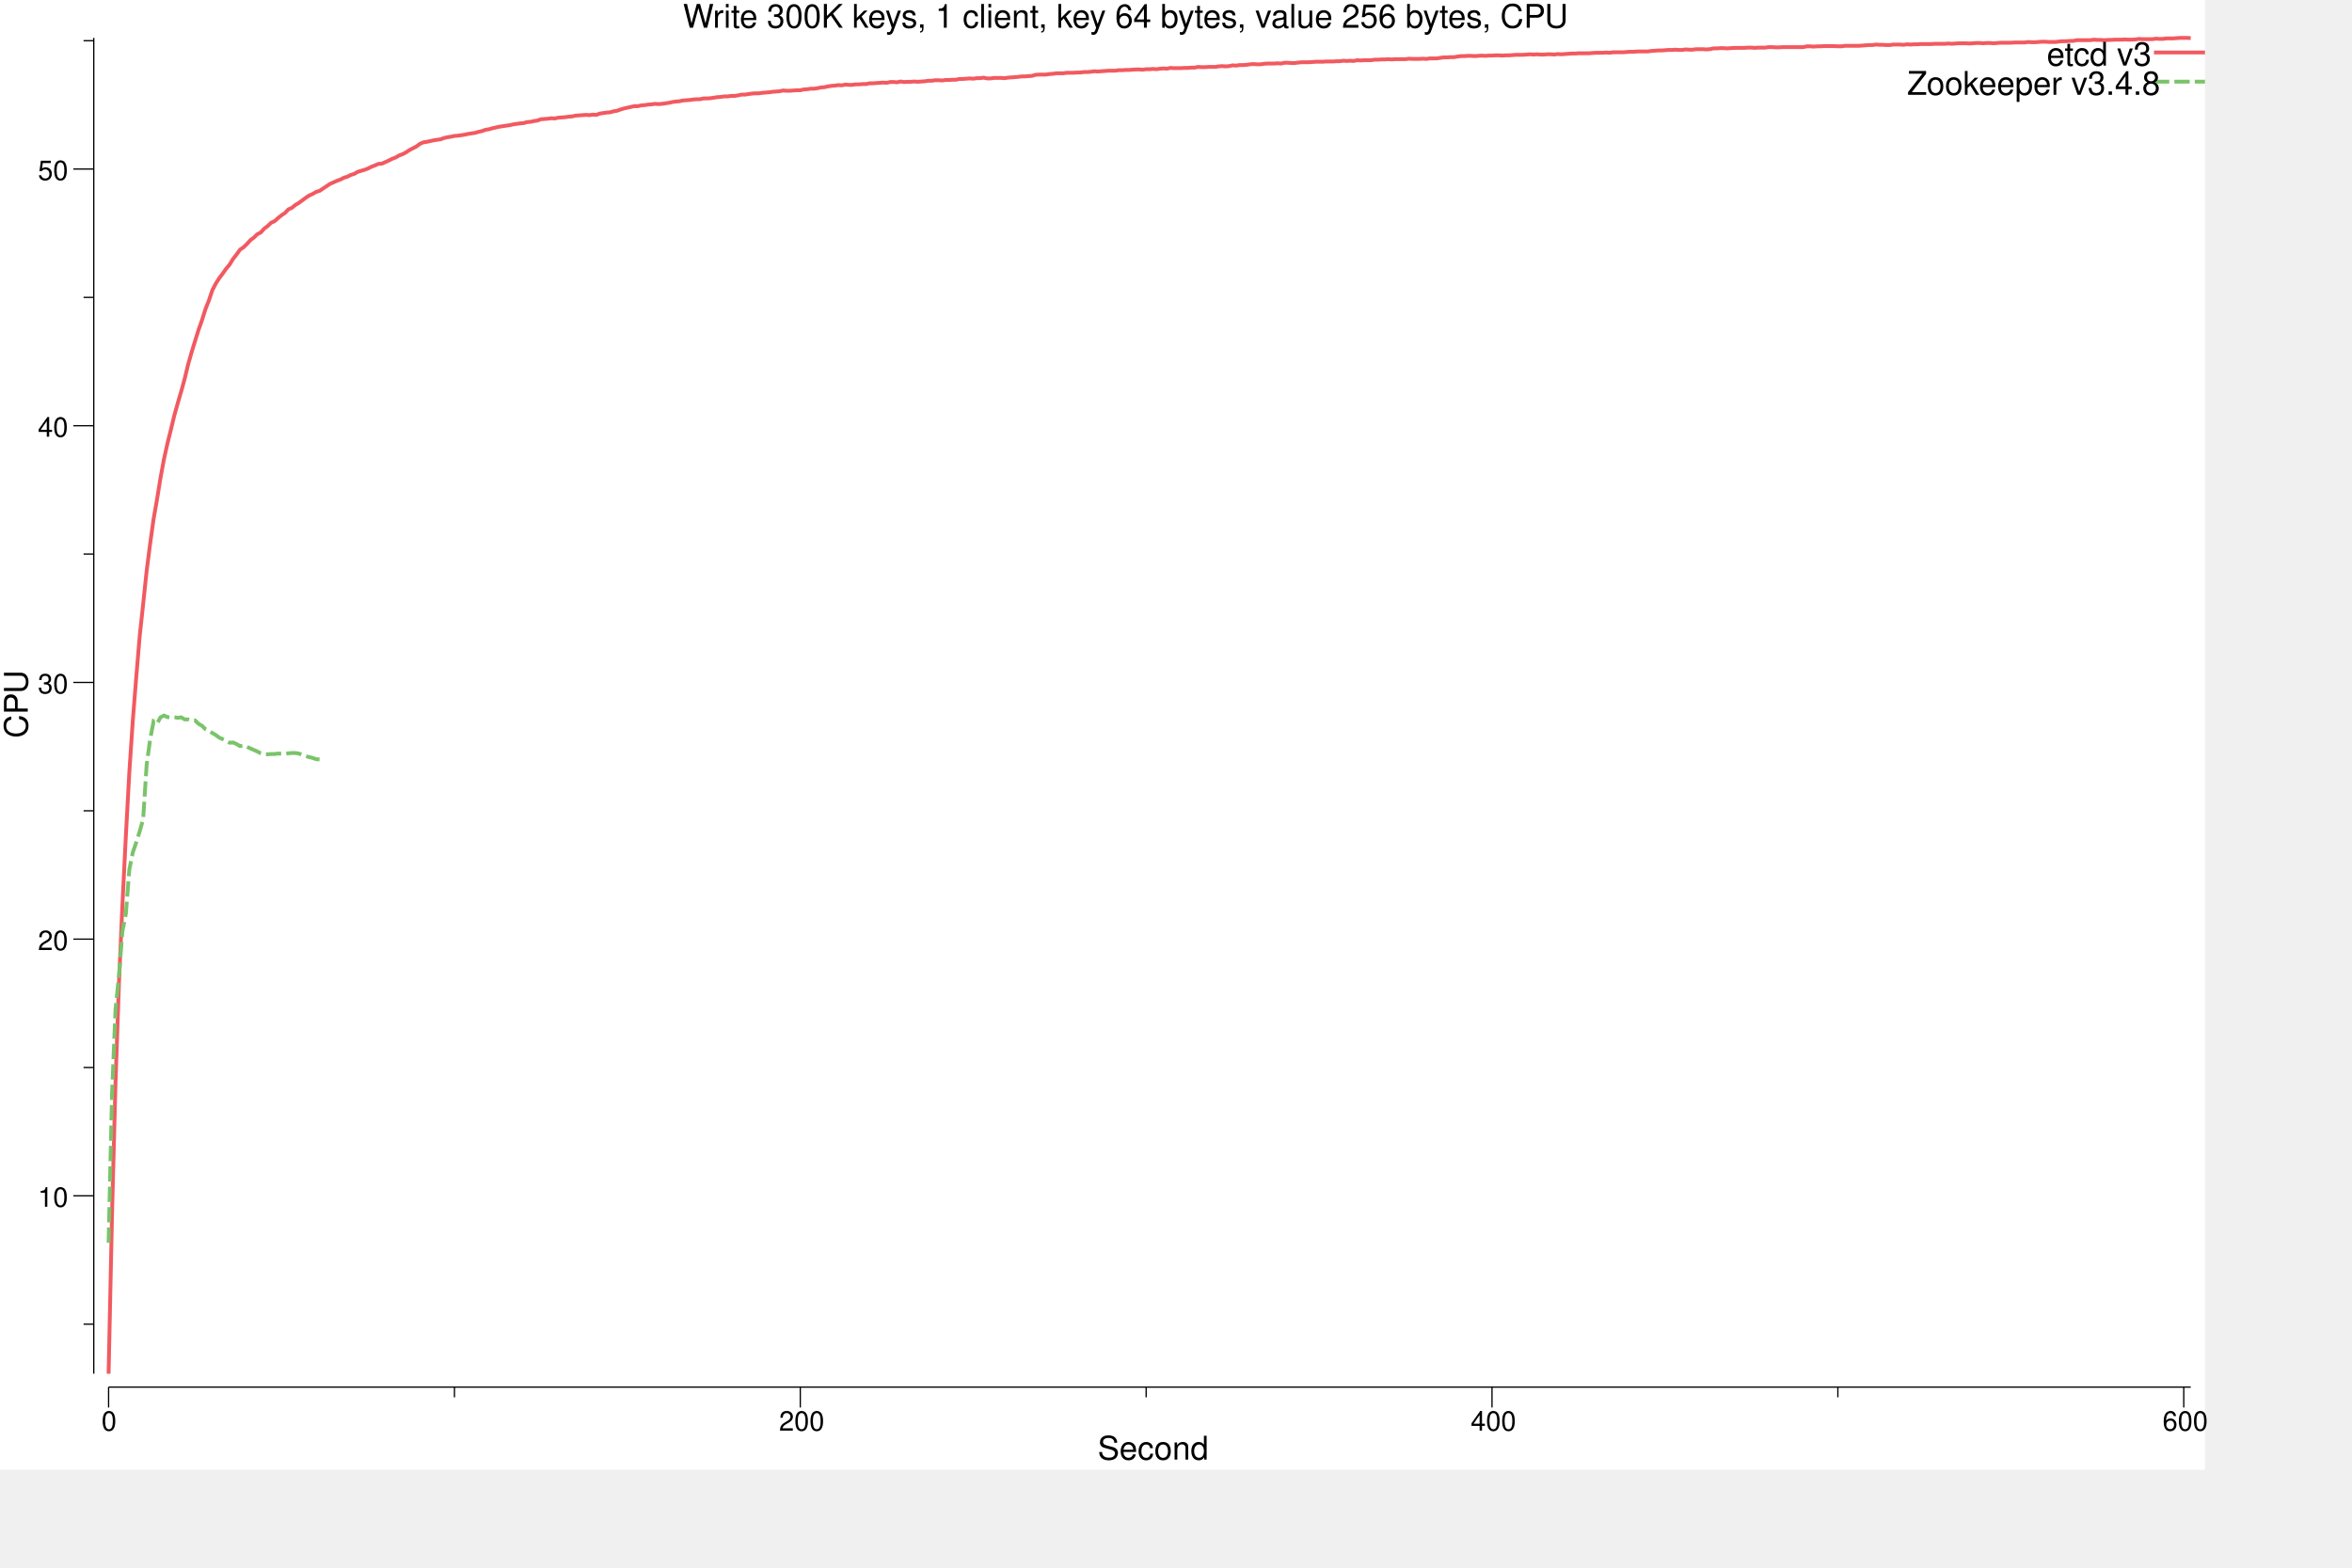
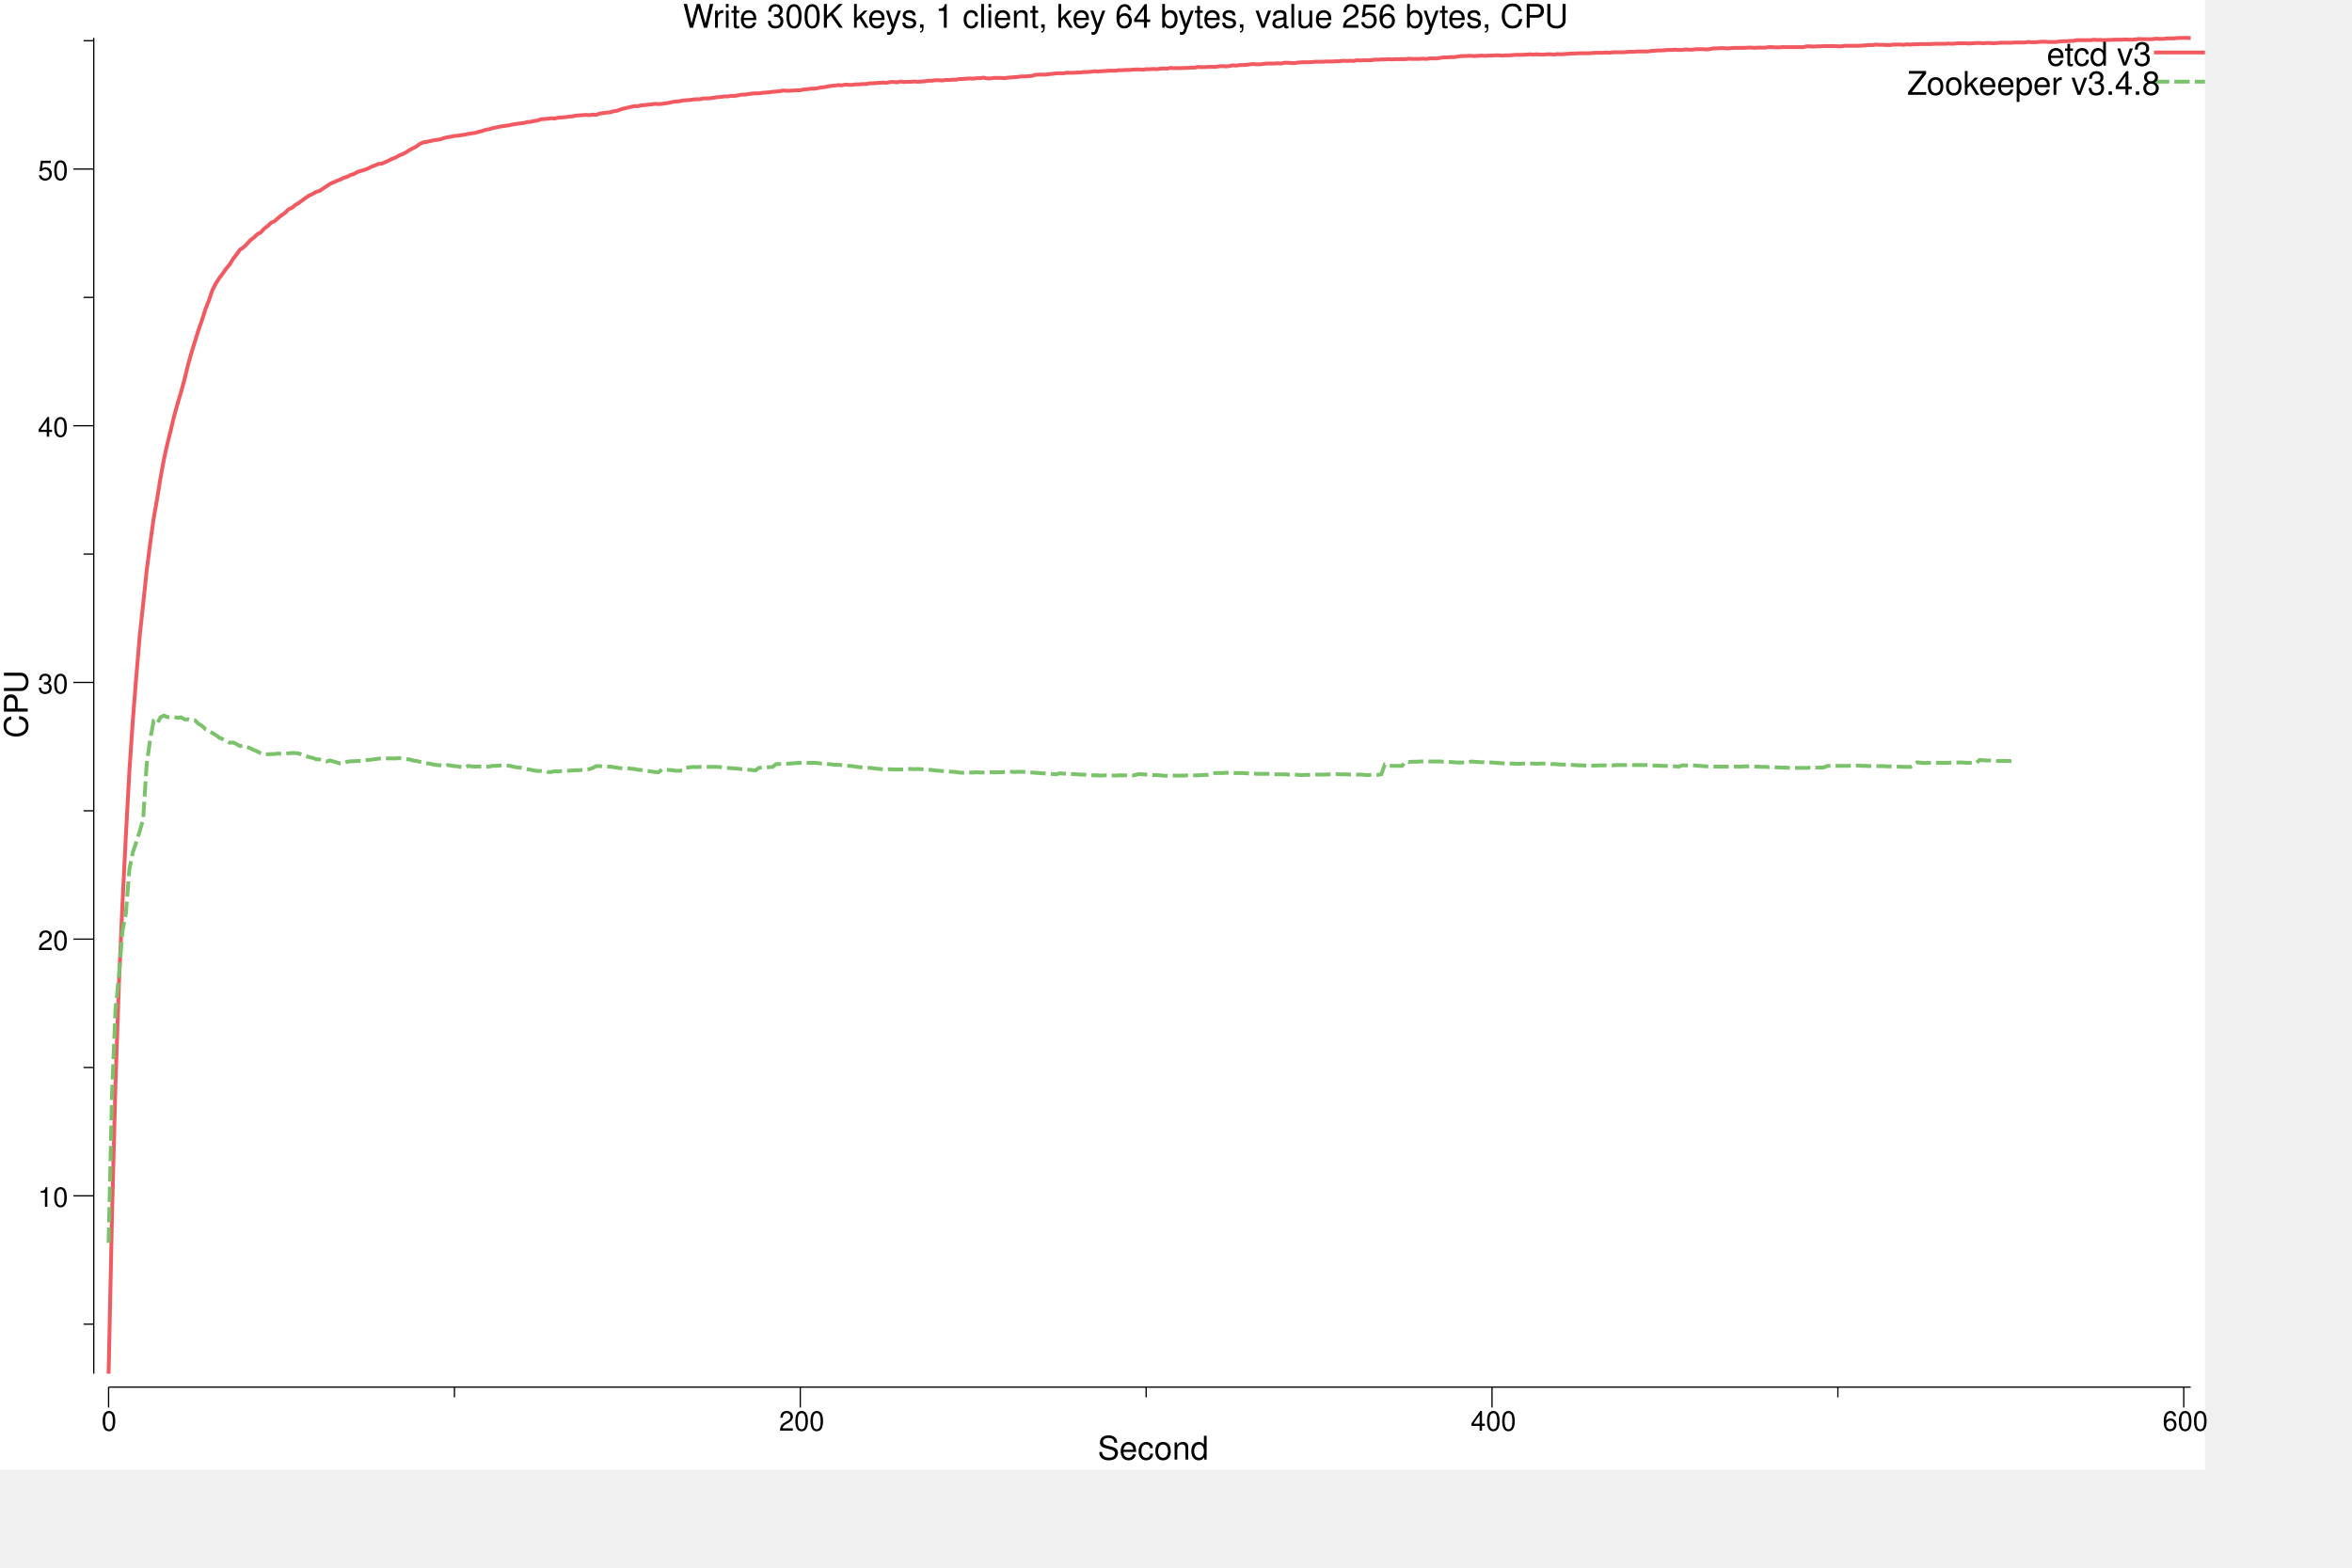
<svg xmlns="http://www.w3.org/2000/svg" width="12in" height="8in">
  <g transform="scale(1, -1) translate(0, -720)">
    <path d="M0,0L1080,0L1080,720L0,720Z" style="fill:#FFFFFF" />
    <text x="334.49" y="-706.41" transform="scale(1, -1)" style="font-family:Helvetica;font-weight:normal;font-style:normal;font-size:12pt">Write 300K keys, 1 client, key 64 bytes, value 256 bytes, CPU</text>
    <text x="537.64" y="-4.965" transform="scale(1, -1)" style="font-family:Helvetica;font-weight:normal;font-style:normal;font-size:12pt">Second</text>
    <text x="49.712" y="-19.142" transform="scale(1, -1)" style="font-family:Helvetica;font-weight:normal;font-style:normal;font-size:10pt">0</text>
    <text x="381.56" y="-19.142" transform="scale(1, -1)" style="font-family:Helvetica;font-weight:normal;font-style:normal;font-size:10pt">200</text>
    <text x="720.35" y="-19.142" transform="scale(1, -1)" style="font-family:Helvetica;font-weight:normal;font-style:normal;font-size:10pt">400</text>
    <text x="1059.2" y="-19.142" transform="scale(1, -1)" style="font-family:Helvetica;font-weight:normal;font-style:normal;font-size:10pt">600</text>
    <path d="M53.188,30.467L53.188,40.467" style="fill:none;stroke:#000000;stroke-width:0.625" />
    <path d="M391.98,30.467L391.98,40.467" style="fill:none;stroke:#000000;stroke-width:0.625" />
    <path d="M730.78,30.467L730.78,40.467" style="fill:none;stroke:#000000;stroke-width:0.625" />
    <path d="M1069.6,30.467L1069.6,40.467" style="fill:none;stroke:#000000;stroke-width:0.625" />
    <path d="M222.59,35.468L222.59,40.467" style="fill:none;stroke:#000000;stroke-width:0.625" />
    <path d="M561.38,35.468L561.38,40.467" style="fill:none;stroke:#000000;stroke-width:0.625" />
    <path d="M900.18,35.468L900.18,40.467" style="fill:none;stroke:#000000;stroke-width:0.625" />
    <path d="M53.188,40.467L1073,40.467" style="fill:none;stroke:#000000;stroke-width:0.625" />
    <g transform="rotate(90)">
      <text x="358.4" y="13.59" transform="scale(1, -1)" style="font-family:Helvetica;font-weight:normal;font-style:normal;font-size:12pt">CPU</text>
    </g>
    <text x="18.555" y="-128.81" transform="scale(1, -1)" style="font-family:Helvetica;font-weight:normal;font-style:normal;font-size:10pt">10</text>
    <text x="18.555" y="-254.56" transform="scale(1, -1)" style="font-family:Helvetica;font-weight:normal;font-style:normal;font-size:10pt">20</text>
    <text x="18.555" y="-380.31" transform="scale(1, -1)" style="font-family:Helvetica;font-weight:normal;font-style:normal;font-size:10pt">30</text>
    <text x="18.555" y="-506.06" transform="scale(1, -1)" style="font-family:Helvetica;font-weight:normal;font-style:normal;font-size:10pt">40</text>
    <text x="18.555" y="-631.82" transform="scale(1, -1)" style="font-family:Helvetica;font-weight:normal;font-style:normal;font-size:10pt">50</text>
    <path d="M35.93,134.18L45.93,134.18" style="fill:none;stroke:#000000;stroke-width:0.625" />
    <path d="M35.93,259.93L45.93,259.93" style="fill:none;stroke:#000000;stroke-width:0.625" />
    <path d="M35.93,385.68L45.93,385.68" style="fill:none;stroke:#000000;stroke-width:0.625" />
    <path d="M35.93,511.43L45.93,511.43" style="fill:none;stroke:#000000;stroke-width:0.625" />
    <path d="M35.93,637.19L45.93,637.19" style="fill:none;stroke:#000000;stroke-width:0.625" />
    <path d="M40.93,71.3L45.93,71.3" style="fill:none;stroke:#000000;stroke-width:0.625" />
    <path d="M40.93,197.05L45.93,197.05" style="fill:none;stroke:#000000;stroke-width:0.625" />
    <path d="M40.93,322.8L45.93,322.8" style="fill:none;stroke:#000000;stroke-width:0.625" />
    <path d="M40.93,448.56L45.93,448.56" style="fill:none;stroke:#000000;stroke-width:0.625" />
    <path d="M40.93,574.31L45.93,574.31" style="fill:none;stroke:#000000;stroke-width:0.625" />
    <path d="M40.93,700.06L45.93,700.06" style="fill:none;stroke:#000000;stroke-width:0.625" />
    <path d="M45.93,47.03L45.93,701.44" style="fill:none;stroke:#000000;stroke-width:0.625" />
    <path d="M53.188,47.03L54.881,125.75L56.575,189.51L58.269,238.3L59.963,276.91L61.657,310.73L63.351,341.79L65.045,366.94L66.739,388.32L68.433,408.44L70.127,424.16L71.821,440.26L73.515,453.46L75.209,465.66L76.903,475.34L78.597,485.78L80.291,494.96L81.985,502.63L83.679,509.42L85.373,516.46L87.067,522.5L88.761,528.28L90.455,534.45L92.149,541.49L93.843,547.4L95.537,552.93L97.231,558.34L98.925,563.12L100.62,568.52L102.31,572.8L104.01,577.83L105.7,581.1L107.39,583.74L109.09,586L110.78,588.39L112.48,590.41L114.17,593.17L115.86,595.31L117.56,597.7L119.25,598.83L120.95,600.47L122.64,602.35L124.33,603.61L126.03,605.24L127.72,606.12L129.42,608.01L131.11,609.27L132.8,610.9L134.5,611.66L136.19,613.17L137.89,614.55L139.58,615.68L141.27,617.44L142.97,618.2L144.66,619.58L146.36,620.59L148.05,621.84L149.74,623.1L151.44,624.23L153.13,624.99L154.83,625.99L156.52,626.5L158.21,627.63L159.91,628.76L161.6,629.89L163.3,630.65L164.99,631.4L166.68,632.03L168.38,632.91L170.07,633.41L171.77,634.29L173.46,634.8L175.15,635.8L176.85,636.31L178.54,636.81L180.24,637.44L181.93,638.32L183.62,638.95L185.32,639.7L187.01,639.83L188.71,640.58L190.4,641.34L192.09,642.22L193.79,642.84L195.48,643.85L197.18,644.48L198.87,645.36L200.56,646.49L202.26,647.37L203.95,648.25L205.65,649.51L207.34,650.26L209.03,650.52L210.73,650.89L212.42,651.27L214.12,651.52L215.81,651.77L217.5,652.4L219.2,652.78L220.89,653.03L222.59,653.41L224.28,653.53L225.97,653.78L227.67,654.04L229.36,654.41L231.06,654.67L232.75,654.92L234.44,655.42L236.14,655.8L237.83,656.43L239.53,656.68L241.22,657.18L242.91,657.56L244.61,657.93L246.3,658.19L248,658.44L249.69,658.69L251.38,659.07L253.08,659.32L254.77,659.57L256.47,659.7L258.16,660.2L259.85,660.32L261.55,660.7L263.24,660.95L264.93,661.58L266.63,661.71L268.32,661.83L270.02,662.08L271.71,661.96L273.4,662.34L275.1,662.46L276.79,662.59L278.49,662.84L280.18,662.96L281.87,663.34L283.57,663.47L285.26,663.59L286.96,663.72L288.65,663.59L290.34,663.85L292.04,663.72L293.73,664.35L295.43,664.6L297.12,664.85L298.81,664.98L300.51,665.48L302.2,665.73L303.9,666.36L305.59,666.86L307.28,667.24L308.98,667.62L310.67,667.99L312.37,667.99L314.06,668.37L315.75,668.5L317.45,668.75L319.14,668.88L320.84,669.13L322.53,669L324.22,669.13L325.92,669.38L327.61,669.63L329.31,670.01L331,670.26L332.69,670.38L334.39,670.76L336.08,670.89L337.78,671.01L339.47,671.26L341.16,671.39L342.86,671.39L344.55,671.77L346.25,671.77L347.94,671.89L349.63,672.14L351.33,672.4L353.02,672.52L354.72,672.77L356.41,672.77L358.1,673.02L359.8,673.02L361.49,673.28L363.19,673.65L364.88,673.65L366.57,673.91L368.27,674.16L369.96,674.28L371.66,674.28L373.35,674.53L375.04,674.66L376.74,674.79L378.43,675.04L380.13,675.16L381.82,675.29L383.51,675.67L385.21,675.54L386.9,675.54L388.6,675.67L390.29,675.79L391.98,675.79L393.68,676.17L395.37,676.29L397.07,676.55L398.76,676.55L400.45,676.8L402.15,677.17L403.84,677.3L405.54,677.68L407.23,677.93L408.92,678.06L410.62,678.31L412.31,678.18L414.01,678.56L415.7,678.43L417.39,678.43L419.09,678.68L420.78,678.68L422.47,678.81L424.17,678.81L425.86,679.19L427.56,679.19L429.25,679.31L430.94,679.44L432.64,679.56L434.33,679.44L436.03,679.82L437.72,679.82L439.41,679.69L441.11,680.07L442.8,679.82L444.5,679.94L446.19,679.94L447.88,680.07L449.58,679.94L451.27,680.07L452.97,680.19L454.66,680.44L456.35,680.44L458.05,680.7L459.74,680.7L461.44,680.57L463.13,680.82L464.82,680.82L466.52,680.95L468.21,680.95L469.91,681.32L471.6,681.32L473.29,681.45L474.99,681.58L476.68,681.45L478.38,681.7L480.07,681.7L481.76,681.95L483.46,681.58L485.15,681.58L486.85,681.83L488.54,681.83L490.23,681.83L491.93,681.7L493.62,681.95L495.32,682.08L497.01,682.2L498.7,682.33L500.4,682.58L502.09,682.58L503.79,682.71L505.48,682.83L507.17,683.34L508.87,683.46L510.56,683.46L512.26,683.46L513.95,683.71L515.64,683.84L517.34,684.09L519.03,684.09L520.73,684.09L522.42,684.34L524.11,684.34L525.81,684.34L527.5,684.47L529.2,684.47L530.89,684.72L532.58,684.72L534.28,684.85L535.97,685.1L537.67,684.97L539.36,685.1L541.05,685.22L542.75,685.35L544.44,685.35L546.14,685.35L547.83,685.6L549.52,685.6L551.22,685.73L552.91,685.73L554.61,685.85L556.3,685.98L557.99,685.98L559.69,685.85L561.38,686.1L563.08,686.1L564.77,686.23L566.46,686.1L568.16,686.35L569.85,686.48L571.55,686.35L573.24,686.73L574.93,686.61L576.63,686.61L578.32,686.61L580.02,686.73L581.71,686.73L583.4,686.86L585.1,686.86L586.79,687.23L588.48,687.11L590.18,687.11L591.87,687.23L593.57,687.23L595.26,687.23L596.95,687.49L598.65,687.61L600.34,687.49L602.04,687.61L603.73,687.99L605.42,687.86L607.12,688.12L608.81,688.12L610.51,688.24L612.2,688.49L613.89,688.62L615.59,688.49L617.28,688.49L618.98,688.74L620.67,688.87L622.36,688.87L624.06,688.87L625.75,689L627.45,688.87L629.14,689.25L630.83,689.25L632.53,689.12L634.22,689.12L635.92,689.37L637.61,689.5L639.3,689.5L641,689.5L642.69,689.62L644.39,689.75L646.08,689.75L647.77,689.75L649.47,689.88L651.16,689.88L652.86,689.88L654.55,690L656.24,690L657.94,690.25L659.63,690.13L661.33,690.25L663.02,690.13L664.71,690.5L666.41,690.38L668.1,690.5L669.8,690.5L671.49,690.5L673.18,690.76L674.88,690.76L676.57,690.88L678.27,690.88L679.96,691.01L681.65,690.88L683.35,691.01L685.04,691.01L686.74,691.01L688.43,691.01L690.12,691.26L691.82,691.13L693.51,691.13L695.21,691.13L696.9,691.26L698.59,691.13L700.29,691.38L701.98,691.38L703.68,691.38L705.37,691.64L707.06,691.89L708.76,691.89L710.45,692.01L712.15,692.01L713.84,692.27L715.53,692.52L717.23,692.52L718.92,692.64L720.62,692.64L722.31,692.52L724,692.64L725.7,692.77L727.39,692.64L729.09,692.77L730.78,692.77L732.47,692.89L734.17,692.89L735.86,692.77L737.56,692.89L739.25,692.89L740.94,693.02L742.64,693.15L744.33,693.15L746.02,693.15L747.72,693.27L749.41,693.4L751.11,693.27L752.8,693.4L754.49,693.27L756.19,693.27L757.88,693.4L759.58,693.4L761.27,693.27L762.96,693.52L764.66,693.4L766.35,693.52L768.05,693.65L769.74,693.77L771.43,693.77L773.13,693.9L774.82,693.9L776.52,693.9L778.21,693.9L779.9,694.03L781.6,694.15L783.29,694.15L784.99,694.15L786.68,694.28L788.37,694.15L790.07,694.4L791.76,694.4L793.46,694.4L795.15,694.4L796.84,694.53L798.54,694.65L800.23,694.65L801.93,694.78L803.62,694.78L805.31,694.78L807.01,694.78L808.7,695.03L810.4,695.16L812.09,695.28L813.78,695.28L815.48,695.41L817.17,695.53L818.87,695.53L820.56,695.66L822.25,695.53L823.95,695.53L825.64,695.79L827.34,695.66L829.03,695.66L830.72,695.91L832.42,695.91L834.11,695.91L835.81,695.79L837.5,695.91L839.19,696.29L840.89,696.29L842.58,696.41L844.28,696.41L845.97,696.29L847.66,696.41L849.36,696.54L851.05,696.54L852.75,696.54L854.44,696.54L856.13,696.67L857.83,696.67L859.52,696.54L861.22,696.67L862.91,696.67L864.6,696.67L866.3,696.92L867.99,696.92L869.69,696.79L871.38,696.79L873.07,696.92L874.77,696.92L876.46,696.92L878.16,696.92L879.85,696.92L881.54,696.92L883.24,696.92L884.93,697.3L886.63,697.3L888.32,697.17L890.01,697.3L891.71,697.3L893.4,697.42L895.1,697.42L896.79,697.42L898.48,697.42L900.18,697.3L901.87,697.3L903.57,697.55L905.26,697.55L906.95,697.55L908.65,697.55L910.34,697.55L912.03,697.67L913.73,697.8L915.42,697.92L917.12,697.92L918.81,698.18L920.5,698.05L922.2,698.05L923.89,697.92L925.59,697.92L927.28,698.18L928.97,698.18L930.67,698.18L932.36,698.05L934.06,698.3L935.75,698.18L937.44,698.3L939.14,698.3L940.83,698.43L942.53,698.43L944.22,698.43L945.91,698.43L947.61,698.55L949.3,698.55L951,698.55L952.69,698.55L954.38,698.68L956.08,698.55L957.77,698.68L959.47,698.8L961.16,698.8L962.85,698.8L964.55,698.68L966.24,698.8L967.94,698.93L969.63,698.93L971.32,698.8L973.02,698.93L974.71,698.93L976.41,698.8L978.1,698.93L979.79,699.06L981.49,699.06L983.18,699.06L984.88,699.06L986.57,699.18L988.26,699.18L989.96,699.18L991.65,699.18L993.35,699.43L995.04,699.31L996.73,699.31L998.43,699.43L1000.1,699.56L1001.8,699.56L1003.5,699.43L1005.2,699.43L1006.9,699.43L1008.6,699.68L1010.3,699.81L1012,699.81L1013.7,699.94L1015.4,699.94L1017.1,700.31L1018.8,700.31L1020.4,700.31L1022.1,700.31L1023.8,700.31L1025.5,700.56L1027.2,700.44L1028.9,700.44L1030.6,700.31L1032.3,700.44L1034,700.44L1035.7,700.56L1037.4,700.56L1039.1,700.56L1040.8,700.69L1042.5,700.56L1044.2,700.56L1045.9,700.69L1047.6,700.94L1049.2,700.82L1050.9,700.82L1052.6,700.82L1054.3,700.82L1056,701.07L1057.7,700.94L1059.4,700.94L1061.1,701.19L1062.8,701.19L1064.5,701.19L1066.2,701.32L1067.9,701.44L1069.6,701.44L1071.3,701.44L1073,701.32" style="fill:none;stroke:#F15A60;stroke-width:1.875" />
-     <path d="M53.188,111.16L54.881,184.48L56.575,225.47L58.269,242.07L59.963,263.83L61.657,272.38L63.351,294.01L65.045,302.43L66.739,307.34L68.433,312.74L70.127,318.78L71.821,345.31L73.515,357.64L75.209,366.57L76.903,365.43L78.597,368.58L80.291,369.46L81.985,368.7L83.679,368.58L85.373,368.7L87.067,368.33L88.761,368.58L90.455,367.57L92.149,367.57L93.843,367.07L95.537,367.07L97.231,365.43L98.925,364.43L100.62,362.79L102.31,362.04L104.01,360.91L105.7,359.9L107.39,358.64L109.09,357.89L110.78,357.14L112.48,356.13L114.17,356.25L115.86,355.5L117.56,354.49L119.25,354.87L120.95,354.12L122.64,353.36L124.33,352.61L126.03,351.85L127.72,350.97L129.42,350.47L131.11,350.47L132.8,350.6L134.5,350.6L136.19,350.85L137.89,350.72L139.58,350.72L141.27,350.97L142.97,351.1L144.66,351.1L146.36,350.85L148.05,350.22L149.74,349.59L151.44,349.09L153.13,348.71L154.83,348.08L156.52,347.96" style="fill:none;stroke:#7AC36A;stroke-width:1.875;stroke-dasharray:7.5,2.5" />
+     <path d="M53.188,111.16L54.881,184.48L56.575,225.47L58.269,242.07L59.963,263.83L61.657,272.38L63.351,294.01L65.045,302.43L66.739,307.34L68.433,312.74L70.127,318.78L71.821,345.31L73.515,357.64L75.209,366.57L76.903,365.43L78.597,368.58L80.291,369.46L81.985,368.7L83.679,368.58L85.373,368.7L87.067,368.33L88.761,368.58L90.455,367.57L92.149,367.57L93.843,367.07L95.537,367.07L97.231,365.43L98.925,364.43L100.62,362.79L102.31,362.04L104.01,360.91L105.7,359.9L107.39,358.64L109.09,357.89L110.78,357.14L112.48,356.13L114.17,356.25L115.86,355.5L117.56,354.49L119.25,354.87L120.95,354.12L122.64,353.36L124.33,352.61L126.03,351.85L127.72,350.97L129.42,350.47L131.11,350.47L132.8,350.6L134.5,350.6L136.19,350.85L137.89,350.72L139.58,350.72L141.27,350.97L142.97,351.1L144.66,351.1L146.36,350.85L148.05,350.22L149.74,349.59L151.44,349.09L153.13,348.71L154.83,348.08L156.52,347.96L158.21,347.33L159.91,346.95L161.6,347.45L163.3,346.95L164.99,346.45L166.68,345.94L168.38,346.19L170.07,346.82L171.77,347.08L173.46,347.08L175.15,347.2L176.85,347.2L178.54,347.45L180.24,347.7L181.93,347.83L183.62,348.08L185.32,348.33L187.01,348.46L188.71,348.46L190.4,348.46L192.09,348.46L193.79,348.46L195.48,348.58L197.18,348.46L198.87,348.08L200.56,347.96L202.26,347.45L203.95,347.2L205.65,346.82L207.34,346.45L209.03,346.07L210.73,345.82L212.42,345.44L214.12,345.19L215.81,345.06L217.5,344.69L219.2,345.19L220.89,344.94L222.59,344.69L224.28,344.56L225.97,344.18L227.67,343.93L229.36,344.81L231.06,344.56L232.75,344.43L234.44,344.56L236.14,344.43L237.83,344.43L239.53,344.43L241.22,344.81L242.91,344.81L244.61,344.94L246.3,345.19L248,345.06L249.69,344.81L251.38,344.43L253.08,344.06L254.77,343.93L256.47,343.55L258.16,343.18L259.85,342.93L261.55,342.55L263.24,342.3L264.93,342.3L266.63,342.17L268.32,341.79L270.02,341.79L271.71,342.17L273.4,342.04L275.1,342.3L276.79,342.42L278.49,342.42L280.18,342.55L281.87,342.67L283.57,342.67L285.26,342.8L286.96,343.05L288.65,343.18L290.34,343.81L292.04,344.69L293.73,344.69L295.43,344.43L297.12,344.43L298.81,344.43L300.51,344.18L302.2,343.93L303.9,343.68L305.59,343.55L307.28,343.68L308.98,343.43L310.67,343.3L312.37,342.93L314.06,342.8L315.75,342.55L317.45,342.3L319.14,342.04L320.84,341.79L322.53,341.67L324.22,343.05L325.92,342.93L327.61,342.8L329.31,342.67L331,342.42L332.69,342.42L334.39,342.55L336.08,343.93L337.78,344.06L339.47,344.31L341.16,344.18L342.86,344.31L344.55,344.31L346.25,344.31L347.94,344.31L349.63,344.31L351.33,344.31L353.02,344.18L354.72,343.93L356.41,343.81L358.1,343.68L359.8,343.55L361.49,343.43L363.19,343.18L364.88,343.05L366.57,342.93L368.27,342.8L369.96,342.55L371.66,343.81L373.35,344.06L375.04,344.06L376.74,344.18L378.43,344.31L380.13,345.69L381.82,345.69L383.51,345.82L385.21,345.82L386.9,345.94L388.6,346.07L390.29,346.19L391.98,346.32L393.68,346.32L395.37,346.32L397.07,346.32L398.76,346.32L400.45,346.19L402.15,345.94L403.84,345.94L405.54,345.69L407.23,345.57L408.92,345.31L410.62,345.31L412.31,345.19L414.01,344.94L415.7,344.81L417.39,344.69L419.09,344.43L420.78,344.18L422.47,344.06L424.17,343.93L425.86,343.81L427.56,343.68L429.25,343.43L430.94,343.3L432.64,343.05L434.33,343.05L436.03,343.18L437.72,343.05L439.41,343.05L441.11,343.05L442.8,343.05L444.5,343.3L446.19,343.3L447.88,343.18L449.58,343.3L451.27,343.18L452.97,343.05L454.66,342.93L456.35,342.8L458.05,342.55L459.74,342.42L461.44,342.3L463.13,342.17L464.82,342.04L466.52,341.92L468.21,341.79L469.91,341.54L471.6,341.42L473.29,341.42L474.99,341.54L476.68,341.54L478.38,341.67L480.07,341.54L481.76,341.54L483.46,341.54L485.15,341.67L486.85,341.67L488.54,341.67L490.23,341.67L491.93,341.79L493.62,341.79L495.32,341.92L497.01,341.79L498.7,341.92L500.4,341.92L502.09,341.79L503.79,341.67L505.48,341.54L507.17,341.42L508.87,341.29L510.56,341.16L512.26,341.04L513.95,340.91L515.64,340.79L517.34,340.66L519.03,341.16L520.73,341.04L522.42,340.91L524.11,340.79L525.81,340.79L527.5,340.66L529.2,340.54L530.89,340.54L532.58,340.28L534.28,340.28L535.97,340.16L537.67,340.16L539.36,340.03L541.05,340.16L542.75,340.16L544.44,340.16L546.14,340.03L547.83,340.16L549.52,340.16L551.22,340.16L552.91,340.16L554.61,340.03L556.3,340.41L557.99,340.79L559.69,340.66L561.38,340.54L563.08,340.41L564.77,340.28L566.46,340.28L568.16,340.16L569.85,340.03L571.55,339.91L573.24,339.91L574.93,340.03L576.63,340.03L578.32,340.03L580.02,340.03L581.71,340.16L583.4,340.16L585.1,340.16L586.79,340.16L588.48,340.28L590.18,340.41L591.87,340.41L593.57,340.91L595.26,341.29L596.95,341.29L598.65,341.29L600.34,341.42L602.04,341.42L603.73,341.29L605.42,341.29L607.12,341.29L608.81,341.29L610.51,341.16L612.2,341.04L613.89,341.04L615.59,340.91L617.28,340.91L618.98,340.91L620.67,340.91L622.36,340.79L624.06,340.66L625.75,340.66L627.45,340.66L629.14,340.66L630.83,340.54L632.53,340.54L634.22,340.54L635.92,340.41L637.61,340.28L639.3,340.41L641,340.41L642.69,340.41L644.39,340.54L646.08,340.54L647.77,340.54L649.47,340.54L651.16,340.66L652.86,340.79L654.55,340.79L656.24,340.66L657.94,340.66L659.63,340.66L661.33,340.54L663.02,340.54L664.71,340.54L666.41,340.54L668.1,340.41L669.8,340.28L671.49,340.41L673.18,340.41L674.88,340.41L676.57,340.66L678.27,345.44L679.96,344.94L681.65,344.81L683.35,344.81L685.04,344.81L686.74,344.81L688.43,346.95L690.12,346.7L691.82,346.82L693.51,346.82L695.21,346.95L696.9,346.95L698.59,346.95L700.29,346.95L701.98,346.95L703.68,346.95L705.37,346.95L707.06,346.82L708.76,346.82L710.45,346.7L712.15,346.57L713.84,346.45L715.53,346.45L717.23,346.45L718.92,346.32L720.62,346.95L722.31,346.82L724,346.7L725.7,346.57L727.39,346.57L729.09,346.45L730.78,346.45L732.47,346.32L734.17,346.19L735.86,346.07L737.56,345.94L739.25,345.94L740.94,345.94L742.64,345.82L744.33,345.82L746.02,345.94L747.72,345.94L749.41,345.94L751.11,345.94L752.8,345.82L754.49,345.94L756.19,345.94L757.88,345.82L759.58,345.69L761.27,345.69L762.96,345.57L764.66,345.44L766.35,345.44L768.05,345.44L769.74,345.31L771.43,345.19L773.13,345.06L774.82,345.06L776.52,344.94L778.21,344.94L779.9,344.94L781.6,344.94L783.29,345.06L784.99,345.06L786.68,345.06L788.37,345.06L790.07,345.06L791.76,345.19L793.46,345.19L795.15,345.19L796.84,345.19L798.54,345.19L800.23,345.19L801.93,345.19L803.62,345.19L805.31,345.19L807.01,345.19L808.7,345.06L810.4,344.94L812.09,344.94L813.78,344.81L815.48,344.81L817.17,344.69L818.87,344.69L820.56,344.56L822.25,344.43L823.95,345.06L825.64,345.06L827.34,344.94L829.03,345.06L830.72,344.94L832.42,344.81L834.11,344.69L835.81,344.56L837.5,344.56L839.19,344.43L840.89,344.43L842.58,344.43L844.28,344.43L845.97,344.43L847.66,344.43L849.36,344.43L851.05,344.43L852.75,344.43L854.44,344.56L856.13,344.56L857.83,344.56L859.52,344.43L861.22,344.43L862.91,344.31L864.6,344.31L866.3,344.18L867.99,344.18L869.69,344.06L871.38,344.06L873.07,343.93L874.77,343.93L876.46,343.81L878.16,343.81L879.85,343.81L881.54,343.81L883.24,343.81L884.93,343.81L886.63,343.93L888.32,343.93L890.01,343.93L891.71,343.93L893.4,344.06L895.1,344.81L896.79,344.81L898.48,344.81L900.18,344.81L901.87,344.81L903.57,344.81L905.26,344.81L906.95,344.94L908.65,344.94L910.34,344.94L912.03,344.81L913.73,344.81L915.42,344.69L917.12,344.81L918.81,344.69L920.5,344.69L922.2,344.69L923.89,344.56L925.59,344.56L927.28,344.43L928.97,344.43L930.67,344.43L932.36,344.31L934.06,344.31L935.75,344.31L937.44,345.44L939.14,346.57L940.83,346.32L942.53,346.19L944.22,346.32L945.91,346.19L947.61,346.32L949.3,346.32L951,346.32L952.69,346.32L954.38,346.32L956.08,346.45L957.77,346.45L959.47,346.45L961.16,346.45L962.85,346.32L964.55,346.32L966.24,346.32L967.94,346.19L969.63,347.7L971.32,347.58L973.02,347.45L974.71,347.45L976.41,347.33L978.1,347.2L979.79,347.2L981.49,347.2L983.18,347.2L984.88,347.2L986.57,347.33" style="fill:none;stroke:#7AC36A;stroke-width:1.875;stroke-dasharray:7.5,2.5" />
    <path d="M1055,694.3L1080,694.3" style="fill:none;stroke:#F15A60;stroke-width:1.875" />
    <text x="1002.5" y="-687.85" transform="scale(1, -1)" style="font-family:Helvetica;font-weight:normal;font-style:normal;font-size:12pt">etcd v3</text>
    <path d="M1055,680L1080,680" style="fill:none;stroke:#7AC36A;stroke-width:1.875;stroke-dasharray:7.5,2.5" />
    <text x="934.1" y="-673.56" transform="scale(1, -1)" style="font-family:Helvetica;font-weight:normal;font-style:normal;font-size:12pt">Zookeeper v3.4.8</text>
  </g>
</svg>
